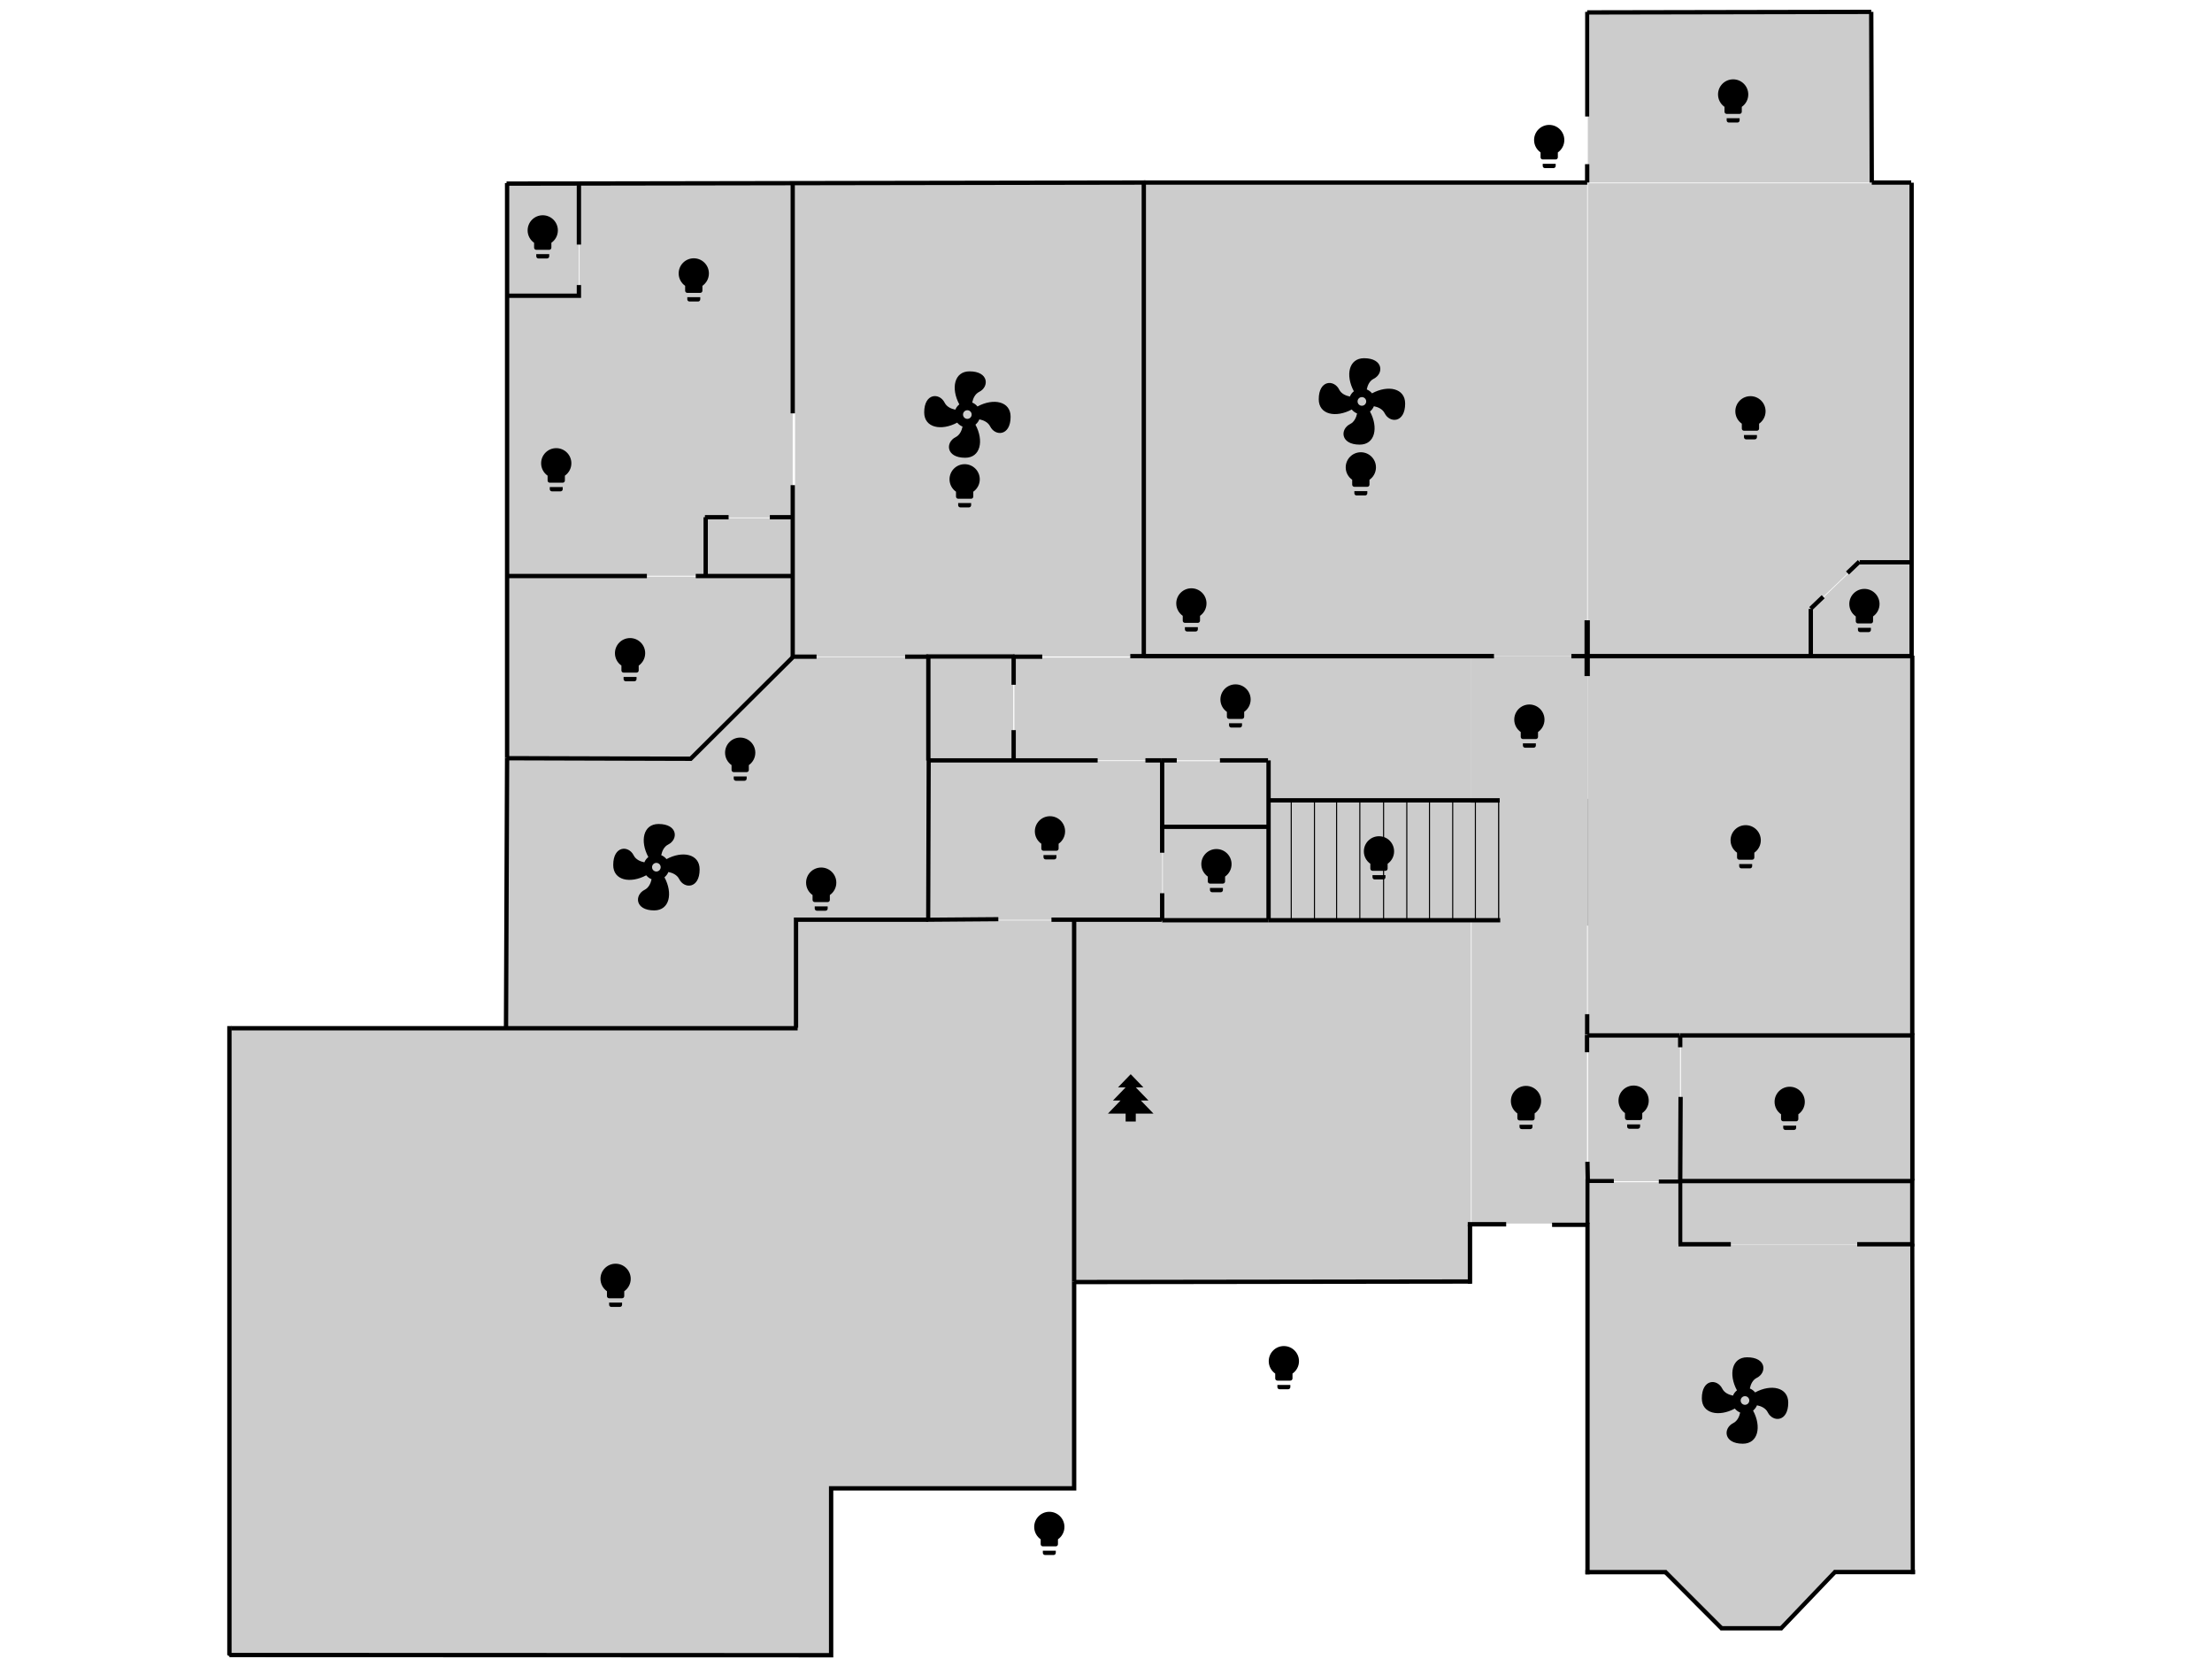
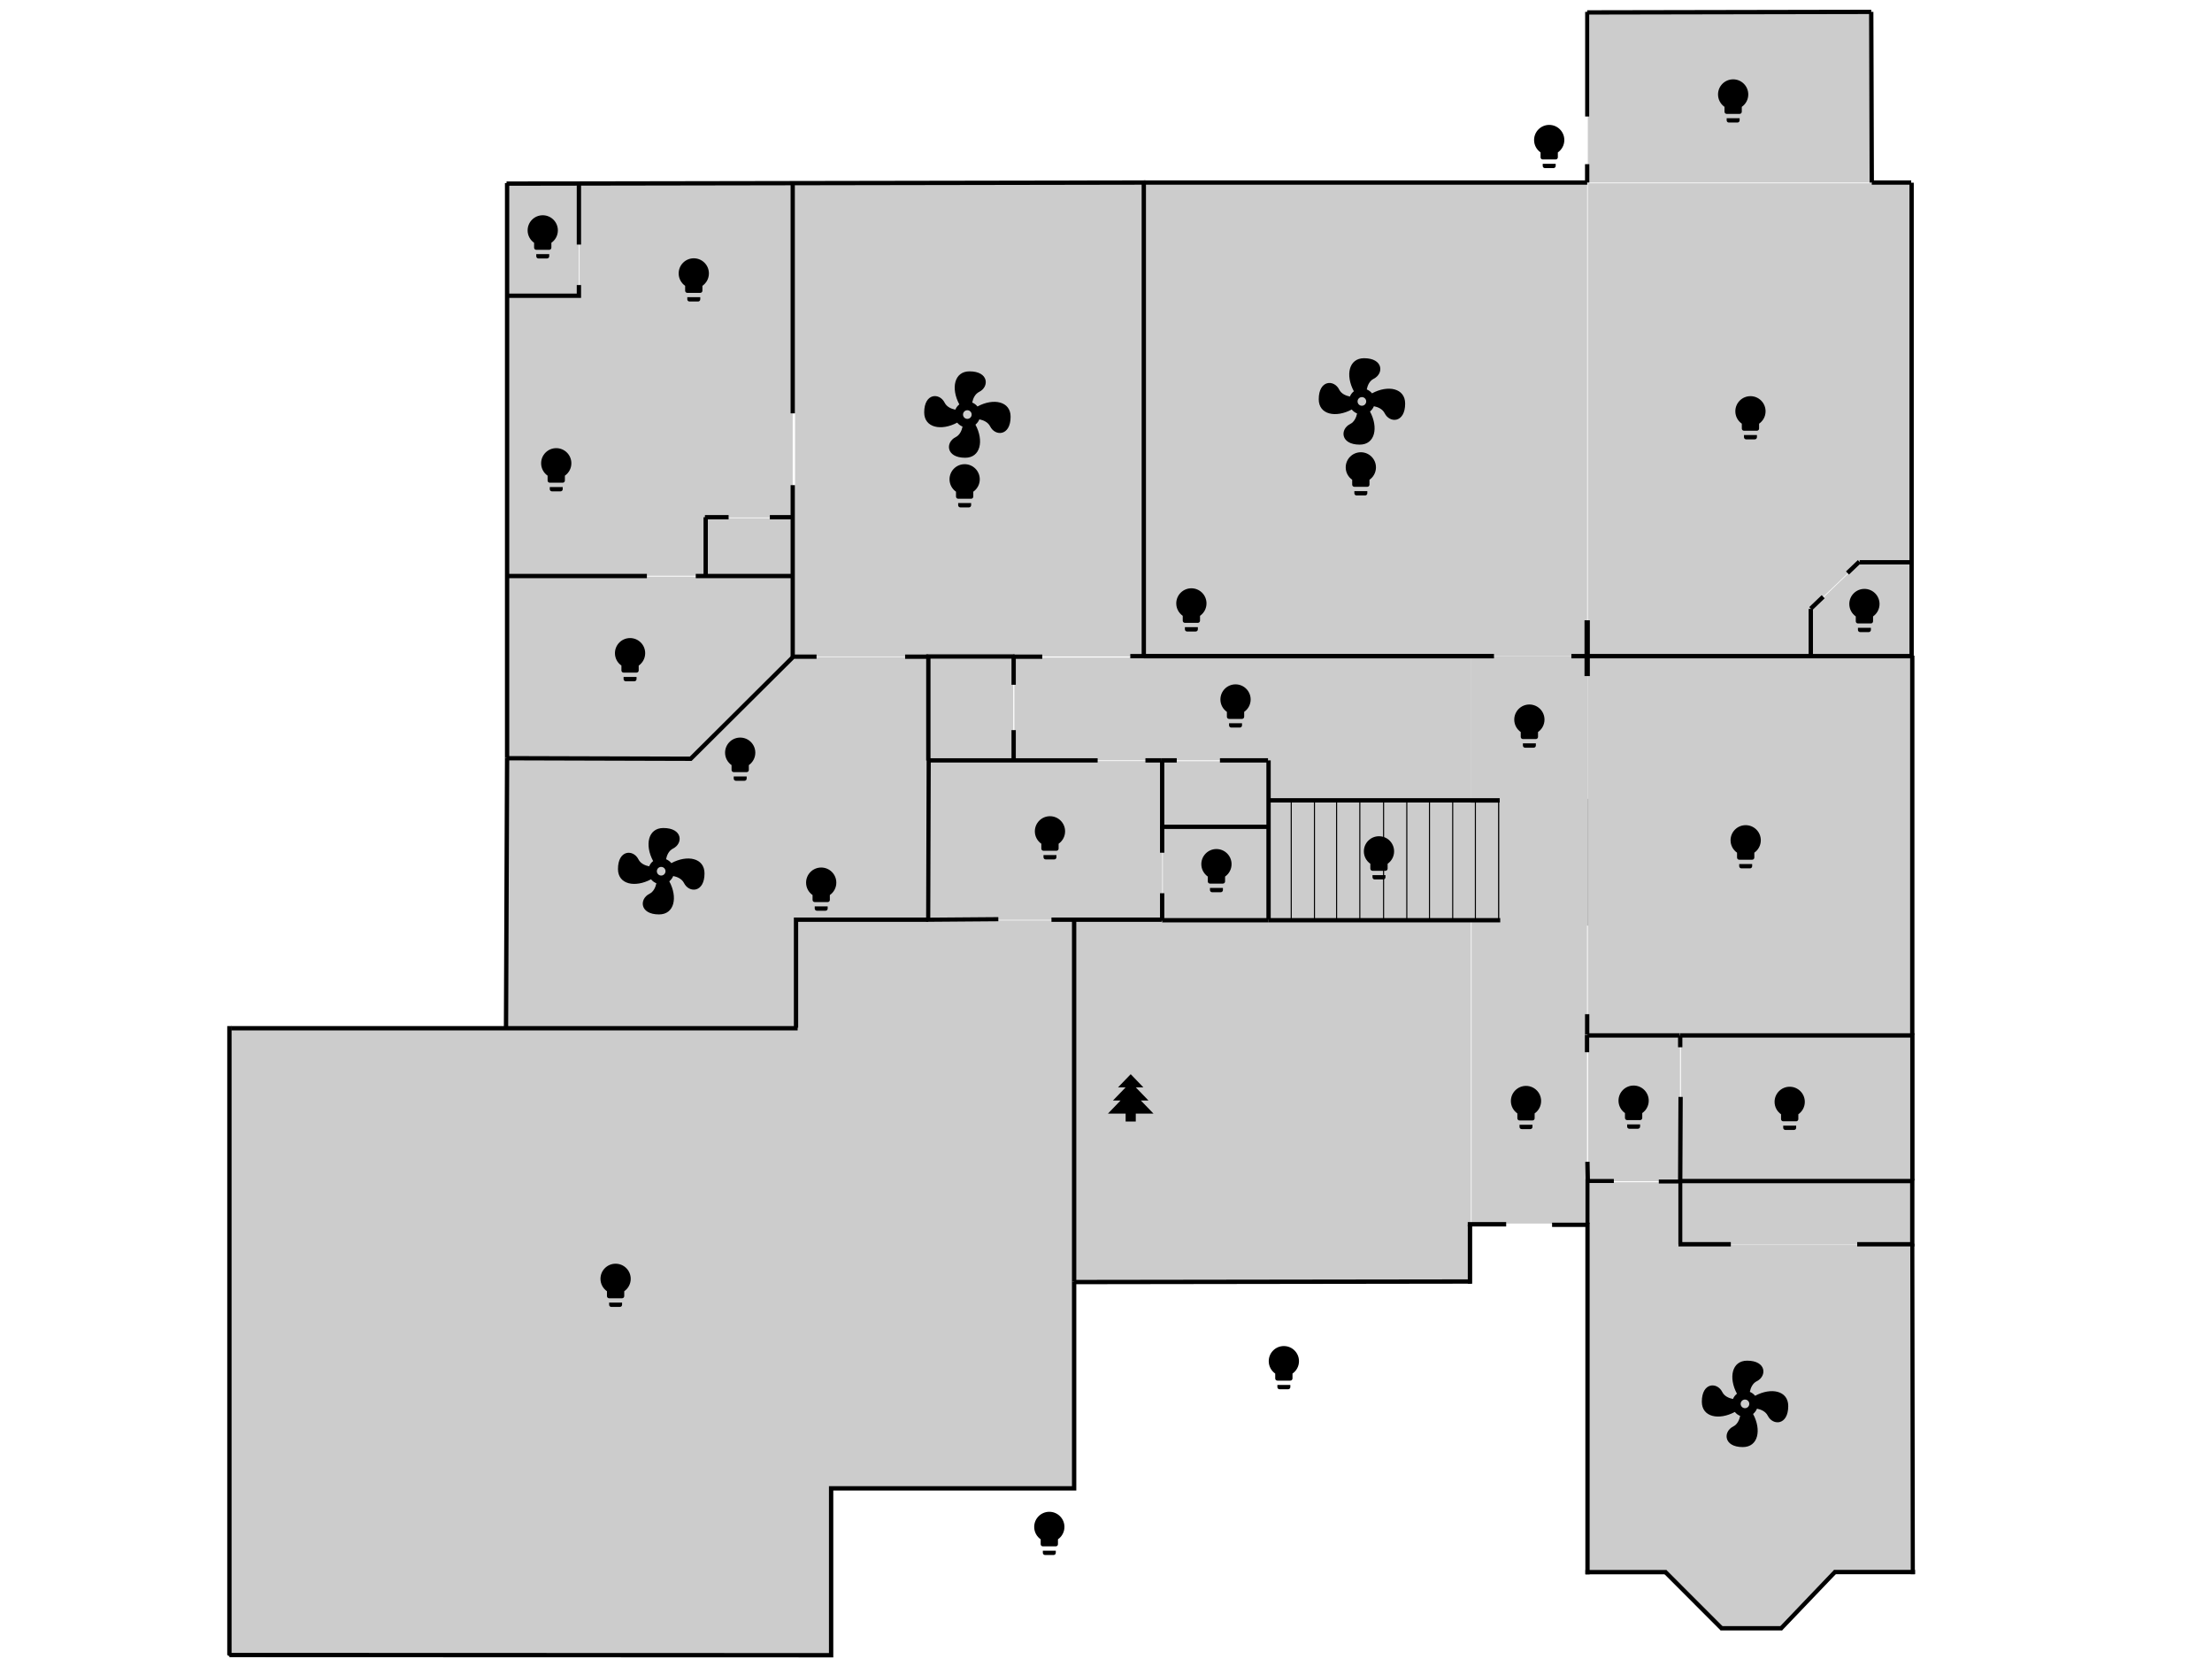
<svg xmlns="http://www.w3.org/2000/svg" width="1024" height="768" viewBox="0 0 1024 768" version="1.1" id="svg8">
  <defs id="defs2">
    <filter style="color-interpolation-filters:sRGB" id="filter4553" x="-0.783" width="2.566" y="-0.799" height="2.598">
      <feGaussianBlur stdDeviation="57.333" id="feGaussianBlur4555" />
    </filter>
  </defs>
  <g id="layer1" transform="translate(0,-93.79998)">
    <rect id="rect3742" width="175.767" height="172.231" x="214.152" y="543.097" style="opacity:0;stroke:none;stroke-opacity:1;filter:url(#filter4553)" transform="matrix(0.9641249,0,0,0.9706523,4.757906,7.760101)" />
    <path style="opacity:0.2;stroke:#000000;stroke-width:1.627;stroke-opacity:1" d="m 369.492,520.716 v 50.021 H 106.729 V 858.557 h 276.765 v -76.261 h 112.848 v -261.58 z" id="rect4581" />
    <path style="opacity:0.2;stroke:#000000;stroke-width:1.877;stroke-opacity:1" d="m 430.903,447.056 v 71.634 h 106.18 v -45.368 -26.266 z" id="rect4588" />
    <path style="opacity:0.2;stroke:#000000;stroke-width:1.879;stroke-opacity:1" d="m 539.228,447.109 h 47.205 v 28.329 h -47.205 z" id="rect4594" />
    <rect style="opacity:0.2;stroke:#000000;stroke-width:1.725;stroke-opacity:1" id="rect4599" width="47.312" height="41.149" x="539.175" y="477.543" />
    <rect style="opacity:0.2;stroke:#000000;stroke-width:1.593;stroke-opacity:1" id="rect4603" width="37.295" height="46.283" x="430.956" y="398.797" />
    <rect style="opacity:0.2;stroke:#000000;stroke-width:1.788;stroke-opacity:1" id="rect4616" width="160.532" height="217.354" x="368.946" y="179.446" />
    <path style="opacity:0.2;stroke:#000000;stroke-width:1.604;stroke-opacity:1" d="m 235.542,361.466 130.621,0.152 -0.002,36.514 -46.646,46.256 -83.973,-0.152 z" id="rect4618" />
    <path style="opacity:0.2;stroke:#000000;stroke-width:1.614;stroke-opacity:1" d="m 269.119,179.411 v 52.31 h -33.571 v 127.81 h 90.21 V 332.622 h 7.914 v -0.068 h 32.482 V 179.411 Z" id="rect4625" />
    <rect style="opacity:0.2;stroke:#000000;stroke-width:1.536;stroke-opacity:1" id="rect4635" width="31.569" height="50.369" x="235.621" y="179.411" />
    <rect style="opacity:0.2;stroke:#000000;stroke-width:1.522;stroke-opacity:1" id="rect4654" width="38.559" height="25.128" x="327.64" y="334.449" />
    <rect style="opacity:0.2;stroke:#000000;stroke-width:1.623;stroke-opacity:1" id="rect4656" width="181.816" height="165.79" x="498.282" y="520.714" />
    <path style="opacity:0.2;stroke:#000000;stroke-width:1.638;stroke-opacity:1" d="m 368.214,398.788 c -47.355,47.763 0.25,-0.5 -47.855,47.605 l -84.799,-0.25 0,122.726 h 131.904 v -50.231 h 61.255 l 0.25,-119.851 z" id="rect4663" />
    <rect style="opacity:0.2;stroke:#000000;stroke-width:1.591;stroke-opacity:1" id="rect4671" width="105.069" height="53.369" x="588.385" y="465.315" />
    <path id="rect4675" style="opacity:0.2;stroke:#000000;stroke-width:1.196;stroke-opacity:1" d="m 588.139,398.588 h 92.179 v 64.98 H 588.139 Z m -117.959,0.209 H 588.357 V 445.171 H 470.179 Z" />
    <rect style="opacity:0.2;stroke:#000000;stroke-width:1.614;stroke-opacity:1" id="rect4709" width="148.758" height="173.652" x="735.853" y="398.613" />
    <rect style="opacity:0.2;stroke:#000000;stroke-width:1.344;stroke-opacity:1" id="rect4711" width="105.921" height="65.763" x="778.829" y="574.072" />
    <path style="opacity:0.2;stroke:#000000;stroke-width:1.29;stroke-opacity:1" d="M 735.924 547.916 L 735.924 728.059 L 884.66 728.059 L 884.66 576.982 L 777.014 576.982 L 777.014 547.916 L 735.924 547.916 z M 773.576 728.674 L 785.59 740.689 L 797.602 752.705 L 810.861 752.693 L 824.121 752.682 L 832.684 743.693 C 837.393 738.75 842.53 733.348 844.1 731.689 L 846.953 728.674 L 810.266 728.674 L 773.576 728.674 z " transform="translate(0,93.79998)" id="binary_sensor.guest_occupancy">
      </path>
    <rect style="opacity:0.2;stroke:#000000;stroke-width:1.553;stroke-opacity:1" id="rect4715" width="41.001" height="65.682" x="735.94" y="574.174" />
    <rect style="opacity:0.2;stroke:#000000;stroke-width:1.614;stroke-opacity:1" id="rect4717" width="203.347" height="217.224" x="530.578" y="179.446" />
    <rect style="opacity:0.2;stroke:#000000;stroke-width:1.614;stroke-opacity:1" id="rect4721" width="129.912" height="77.265" x="735.854" y="100.24" />
    <path id="rect4735" style="opacity:0.2;stroke:#000000;stroke-width:1.614;stroke-opacity:1" d="m 837.496,353.174 h 22.969 c -22.969,21.996 0,0 -22.969,21.996 z M 735.853,179.448 V 396.671 H 837.496 V 353.174 h 47.115 V 179.448 Z" />
    <path style="opacity:0.2;stroke:#000000;stroke-width:0.913;stroke-opacity:1" d="m 860.827,354.959 h 23.983 v 41.711 h -45.676 v -20.856 z" id="rect5352" />
    <path style="fill:none;stroke:#000000;stroke-width:2.011;stroke-linecap:butt;stroke-linejoin:miter;stroke-miterlimit:4;stroke-dasharray:none;stroke-opacity:1" d="m 106.2,568.8 c 0,292.168 0,291.157 0,291.157 v 0 c 278.3,0.093 278.55,0.093 278.55,0.093 v 0 0 -77.25 h 112.5 v 0 0 l 0,-95.75" id="path5359" />
    <path style="opacity:0.2;stroke:#000000;stroke-width:2.961;stroke-opacity:1" d="M 682.416 305.246 L 682.416 370.26 L 733.496 370.26 L 733.496 305.246 L 682.416 305.246 z M 695.355 371.289 L 695.355 427.012 L 733.775 427.012 L 733.775 371.289 L 695.355 371.289 z M 682.715 428.254 L 682.715 564.943 L 733.195 564.943 L 733.195 428.254 L 682.715 428.254 z " transform="translate(0,93.79998)" id="path5914" />
    <path style="fill:none;stroke:#000000;stroke-width:2;stroke-linecap:butt;stroke-linejoin:miter;stroke-opacity:1;stroke-miterlimit:4;stroke-dasharray:none" d="m 497.25,687.3 183.75,-0.25" id="path5920" />
    <path style="fill:none;stroke:#000000;stroke-width:1px;stroke-linecap:butt;stroke-linejoin:miter;stroke-opacity:1" d="M 680.25,686.55 Z" id="path5926" />
    <path style="fill:none;stroke:#000000;stroke-width:2.029;stroke-linecap:butt;stroke-linejoin:miter;stroke-miterlimit:4;stroke-dasharray:none;stroke-opacity:1" d="m 680.5,688.081 v -27.281 0" id="path5928" />
    <path style="fill:none;stroke:#000000;stroke-width:2.045;stroke-linecap:butt;stroke-linejoin:miter;stroke-miterlimit:4;stroke-dasharray:none;stroke-opacity:1" d="m 679.469,660.55 h 17.781" id="path5930" />
    <path style="fill:none;stroke:#000000;stroke-width:1.979;stroke-linecap:butt;stroke-linejoin:miter;stroke-miterlimit:4;stroke-dasharray:none;stroke-opacity:1" d="m 718.505,660.795 v 0 0 h 16.394 v 161.797" id="path5932" />
    <path style="fill:none;stroke:#000000;stroke-width:1.854;stroke-linecap:butt;stroke-linejoin:miter;stroke-miterlimit:4;stroke-dasharray:none;stroke-opacity:1" d="m 734.892,660.338 v -19.823 h 12.202 v 0 0" id="path5949" />
    <path style="fill:none;stroke:#000000;stroke-width:1.825;stroke-linecap:butt;stroke-linejoin:miter;stroke-miterlimit:4;stroke-dasharray:none;stroke-opacity:1" d="m 767.912,640.758 h 9.966 v 29.087" id="path5951" />
    <path style="fill:none;stroke:#000000;stroke-width:2.02;stroke-linecap:butt;stroke-linejoin:miter;stroke-miterlimit:4;stroke-dasharray:none;stroke-opacity:1" d="m 777.012,669.8 h 24.238" id="path5953" />
    <path style="fill:none;stroke:#000000;stroke-width:2;stroke-linecap:butt;stroke-linejoin:miter;stroke-opacity:1;stroke-miterlimit:4;stroke-dasharray:none" d="m 859.75,669.8 v 0 0 h 25.5 v -29.25 0 0 l -107.5,0" id="path5955" />
    <path style="fill:none;stroke:#000000;stroke-width:1.907;stroke-linecap:butt;stroke-linejoin:miter;stroke-miterlimit:4;stroke-dasharray:none;stroke-opacity:1" d="m 885.267,669.548 0.228,152.973" id="path5957" />
    <path style="fill:none;stroke:#000000;stroke-width:2;stroke-linecap:butt;stroke-linejoin:miter;stroke-opacity:1;stroke-miterlimit:4;stroke-dasharray:none" d="m 885.298,640.299 v -67.175 0 0 0 0 l -107.48,10e-6 v 0" id="path5959" />
    <path style="fill:none;stroke:#000000;stroke-width:2;stroke-linecap:butt;stroke-linejoin:miter;stroke-opacity:1;stroke-miterlimit:4;stroke-dasharray:none" d="m 777.817,640.476 0.177,-38.891" id="path5961" />
    <path style="fill:none;stroke:#000000;stroke-width:2;stroke-linecap:butt;stroke-linejoin:miter;stroke-opacity:1;stroke-miterlimit:4;stroke-dasharray:none" d="m 777.817,573.124 v 5.48" id="path5965" />
    <path style="fill:none;stroke:#000000;stroke-width:2;stroke-linecap:butt;stroke-linejoin:miter;stroke-opacity:1;stroke-miterlimit:4;stroke-dasharray:none" d="M 777.641,573.124 H 734.861" id="path5967" />
    <path style="fill:none;stroke:#000000;stroke-width:2;stroke-linecap:butt;stroke-linejoin:miter;stroke-opacity:1;stroke-miterlimit:4;stroke-dasharray:none" d="m 734.684,572.947 v 7.955" id="path5969" />
    <path style="fill:none;stroke:#000000;stroke-width:2;stroke-linecap:butt;stroke-linejoin:miter;stroke-opacity:1;stroke-miterlimit:4;stroke-dasharray:none" d="m 735.037,640.299 -0.177,-8.662" id="path5971" />
    <path style="fill:none;stroke:#000000;stroke-width:2;stroke-linecap:butt;stroke-linejoin:miter;stroke-opacity:1;stroke-miterlimit:4;stroke-dasharray:none" d="m 885.25,572.8 v -175.5 0 0" id="path5973" />
    <path style="fill:none;stroke:#000000;stroke-width:2;stroke-linecap:butt;stroke-linejoin:miter;stroke-opacity:1;stroke-miterlimit:4;stroke-dasharray:none" d="m 734.75,572.8 v -9.5 0" id="path5975" />
    <path style="fill:none;stroke:#000000;stroke-width:2.469;stroke-linecap:butt;stroke-linejoin:miter;stroke-miterlimit:4;stroke-dasharray:none;stroke-opacity:1" d="m 734.75,380.952 v 24.581 h -0.136 v 0" id="path5977" />
    <path style="fill:none;stroke:#000000;stroke-width:2.046;stroke-linecap:butt;stroke-linejoin:miter;stroke-miterlimit:4;stroke-dasharray:none;stroke-opacity:1" d="M 727.429,397.55 H 885.25" id="path5979" />
    <path style="fill:none;stroke:#000000;stroke-width:2;stroke-linecap:butt;stroke-linejoin:miter;stroke-opacity:1;stroke-miterlimit:4;stroke-dasharray:none" d="m 694.25,464.3 h -107" id="path5981" />
    <path style="fill:none;stroke:#000000;stroke-width:2;stroke-linecap:butt;stroke-linejoin:miter;stroke-opacity:1;stroke-miterlimit:4;stroke-dasharray:none" d="m 587.25,519.8 h 107.25" id="path5983" />
    <path style="fill:none;stroke:#000000;stroke-width:2;stroke-linecap:butt;stroke-linejoin:miter;stroke-opacity:1;stroke-miterlimit:4;stroke-dasharray:none" d="m 587.25,445.8 v 18.25 l 0,55.5" id="path5985" />
    <path style="fill:none;stroke:#000000;stroke-width:2;stroke-linecap:butt;stroke-linejoin:miter;stroke-opacity:1;stroke-miterlimit:4;stroke-dasharray:none" d="m 587,476.55 h -49 v 0 0 0 l 0,-30.75" id="path5987" />
    <path style="fill:none;stroke:#000000;stroke-width:2;stroke-linecap:butt;stroke-linejoin:miter;stroke-opacity:1;stroke-miterlimit:4;stroke-dasharray:none" d="m 537.75,445.8 h 7" id="path5989" />
    <path style="fill:none;stroke:#000000;stroke-width:2;stroke-linecap:butt;stroke-linejoin:miter;stroke-opacity:1;stroke-miterlimit:4;stroke-dasharray:none" d="M 587,445.8 H 564.75" id="path5991" />
    <path style="fill:none;stroke:#000000;stroke-width:2;stroke-linecap:butt;stroke-linejoin:miter;stroke-opacity:1;stroke-miterlimit:4;stroke-dasharray:none" d="m 537.75,445.8 h -7.5" id="path6003" />
    <path style="fill:none;stroke:#000000;stroke-width:2;stroke-linecap:butt;stroke-linejoin:miter;stroke-opacity:1;stroke-miterlimit:4;stroke-dasharray:none" d="m 587.25,519.8 h -49.25 v 0 0" id="path6005" />
    <path style="fill:none;stroke:#000000;stroke-width:2;stroke-linecap:butt;stroke-linejoin:miter;stroke-opacity:1;stroke-miterlimit:4;stroke-dasharray:none" d="m 538,476.05 v 12.5" id="path6007" />
    <path style="fill:none;stroke:#000000;stroke-width:2;stroke-linecap:butt;stroke-linejoin:miter;stroke-opacity:1;stroke-miterlimit:4;stroke-dasharray:none" d="m 538,520.05 v -12.75 0 0 0" id="path6009" />
    <path style="fill:none;stroke:#000000;stroke-width:1.973;stroke-linecap:butt;stroke-linejoin:miter;stroke-miterlimit:4;stroke-dasharray:none;stroke-opacity:1" d="m 429.75,445.8 h 78.379" id="path6015" />
    <path style="fill:none;stroke:#000000;stroke-width:1.92;stroke-linecap:butt;stroke-linejoin:miter;stroke-miterlimit:4;stroke-dasharray:none;stroke-opacity:1" d="m 429.921,445.529 -0.23,74.041 32.462,-0.25" id="path6017" />
    <path style="fill:none;stroke:#000000;stroke-width:2;stroke-linecap:butt;stroke-linejoin:miter;stroke-opacity:1;stroke-miterlimit:4;stroke-dasharray:none" d="m 486.75,519.55 h 10.5 l 40.5,0" id="path6019" />
    <path style="fill:none;stroke:#000000;stroke-width:2;stroke-linecap:butt;stroke-linejoin:miter;stroke-opacity:1;stroke-miterlimit:4;stroke-dasharray:none" d="m 497.25,687.05 v -167.5 0 0 0" id="path6021" />
    <path style="fill:none;stroke:#000000;stroke-width:2;stroke-linecap:butt;stroke-linejoin:miter;stroke-miterlimit:4;stroke-dasharray:none;stroke-opacity:1" d="m 107,569.8 h 262.25" id="path6023" />
    <path style="fill:none;stroke:#000000;stroke-width:2;stroke-linecap:butt;stroke-linejoin:miter;stroke-opacity:1;stroke-miterlimit:4;stroke-dasharray:none" d="m 368.5,569.55 v -50 0 0 l 61.25,0" id="path6025" />
    <path style="fill:none;stroke:#000000;stroke-width:2;stroke-linecap:butt;stroke-linejoin:miter;stroke-opacity:1;stroke-miterlimit:4;stroke-dasharray:none" d="M 884.944,398.291 V 178.381" id="path6027" />
    <path style="fill:none;stroke:#000000;stroke-width:2;stroke-linecap:butt;stroke-linejoin:miter;stroke-opacity:1;stroke-miterlimit:4;stroke-dasharray:none" d="m 884.944,354.097 h -24.042 v 0" id="path6029" />
    <path style="fill:none;stroke:#000000;stroke-width:2;stroke-linecap:butt;stroke-linejoin:miter;stroke-opacity:1;stroke-miterlimit:4;stroke-dasharray:none" d="M 838.275,397.231 V 375.664" id="path6031" />
    <path style="fill:none;stroke:#000000;stroke-width:2;stroke-linecap:butt;stroke-linejoin:miter;stroke-opacity:1;stroke-miterlimit:4;stroke-dasharray:none" d="m 838.25,375.55 5.75,-5.5" id="path6033" />
    <path style="fill:none;stroke:#000000;stroke-width:2;stroke-linecap:butt;stroke-linejoin:miter;stroke-opacity:1;stroke-miterlimit:4;stroke-dasharray:none" d="m 860.75,353.8 -5.5,5.25" id="path6035" />
    <path style="fill:none;stroke:#000000;stroke-width:2;stroke-linecap:butt;stroke-linejoin:miter;stroke-opacity:1;stroke-miterlimit:4;stroke-dasharray:none" d="m 884.75,178.3 h -18.25" id="path6037" />
    <path style="fill:none;stroke:#000000;stroke-width:2;stroke-linecap:butt;stroke-linejoin:miter;stroke-opacity:1;stroke-miterlimit:4;stroke-dasharray:none" d="m 866.25,99.3 0.25,79" id="path6039" />
    <path style="fill:none;stroke:#000000;stroke-width:2;stroke-linecap:butt;stroke-linejoin:miter;stroke-opacity:1;stroke-miterlimit:4;stroke-dasharray:none" d="m 866.25,99.3 -131.5,0.25" id="path6041" />
    <path style="fill:none;stroke:#000000;stroke-width:2;stroke-linecap:butt;stroke-linejoin:miter;stroke-opacity:1;stroke-miterlimit:4;stroke-dasharray:none" d="m 734.75,178.3 v -8.5" id="path6043" />
    <path style="fill:none;stroke:#000000;stroke-width:1.868;stroke-linecap:butt;stroke-linejoin:miter;stroke-miterlimit:4;stroke-dasharray:none;stroke-opacity:1" d="M 734.75,99.3 V 147.729" id="path6045" />
    <path style="fill:none;stroke:#000000;stroke-width:2;stroke-linecap:butt;stroke-linejoin:miter;stroke-opacity:1;stroke-miterlimit:4;stroke-dasharray:none" d="M 734.75,178.3 H 529.5 v 0 0" id="path6047" />
    <path style="fill:none;stroke:#000000;stroke-width:2.069;stroke-linecap:butt;stroke-linejoin:miter;stroke-miterlimit:4;stroke-dasharray:none;stroke-opacity:1" d="M 691.607,397.55 H 529.5" id="path6049" />
    <path style="fill:none;stroke:#000000;stroke-width:2;stroke-linecap:butt;stroke-linejoin:miter;stroke-opacity:1;stroke-miterlimit:4;stroke-dasharray:none" d="m 529.5,178.3 v 219.25 0 0 0 0 0" id="path6051" />
    <path style="fill:none;stroke:#000000;stroke-width:2;stroke-linecap:butt;stroke-linejoin:miter;stroke-opacity:1;stroke-miterlimit:4;stroke-dasharray:none" d="m 429.759,445.892 v -48.183 l 39.933,1e-5" id="path6053" />
    <path style="fill:none;stroke:#000000;stroke-width:2;stroke-linecap:butt;stroke-linejoin:miter;stroke-opacity:1;stroke-miterlimit:4;stroke-dasharray:none" d="m 469.25,397.55 v 13 0.25 0" id="path6055" />
    <path style="fill:none;stroke:#000000;stroke-width:2;stroke-linecap:butt;stroke-linejoin:miter;stroke-opacity:1;stroke-miterlimit:4;stroke-dasharray:none" d="m 469.25,445.55 v -13.75 0 0" id="path6057" />
    <path style="fill:none;stroke:#000000;stroke-width:2;stroke-linecap:butt;stroke-linejoin:miter;stroke-opacity:1;stroke-miterlimit:4;stroke-dasharray:none" d="m 469,397.8 h 13.5" id="path6065" />
    <path id="path6067" d="m 523.25,397.55 h 6.5" style="fill:none;stroke:#000000;stroke-width:2;stroke-linecap:butt;stroke-linejoin:miter;stroke-miterlimit:4;stroke-dasharray:none;stroke-opacity:1" />
    <path style="fill:none;stroke:#000000;stroke-width:2;stroke-linecap:butt;stroke-linejoin:miter;stroke-opacity:1;stroke-miterlimit:4;stroke-dasharray:none" d="m 429.75,397.8 h -10.75" id="path6069" />
    <path style="fill:none;stroke:#000000;stroke-width:2;stroke-linecap:butt;stroke-linejoin:miter;stroke-opacity:1;stroke-miterlimit:4;stroke-dasharray:none" d="m 378,397.8 h -10.75 l -47.5,47.25 -85.25,-0.25 v 0 0" id="path6071" />
    <path style="fill:none;stroke:#000000;stroke-width:2;stroke-linecap:butt;stroke-linejoin:miter;stroke-opacity:1;stroke-miterlimit:4;stroke-dasharray:none" d="m 234.75,444.55 -0.5,125" id="path6073" />
    <path style="fill:none;stroke:#000000;stroke-width:2.003;stroke-linecap:butt;stroke-linejoin:miter;stroke-miterlimit:4;stroke-dasharray:none;stroke-opacity:1" d="m 530.25,178.3 -295.75,0.5" id="path6075" />
    <path style="fill:none;stroke:#000000;stroke-width:2;stroke-linecap:butt;stroke-linejoin:miter;stroke-opacity:1;stroke-miterlimit:4;stroke-dasharray:none" d="M 234.75,178.55 V 444.55" id="path6077" />
    <path style="fill:none;stroke:#000000;stroke-width:2;stroke-linecap:butt;stroke-linejoin:miter;stroke-opacity:1;stroke-miterlimit:4;stroke-dasharray:none" d="m 366.988,318.388 v 79.55" id="path6079" />
    <path style="fill:none;stroke:#000000;stroke-width:2;stroke-linecap:butt;stroke-linejoin:miter;stroke-opacity:1;stroke-miterlimit:4;stroke-dasharray:none" d="M 366.988,285.154 V 178.381" id="path6081" />
    <path style="fill:none;stroke:#000000;stroke-width:2;stroke-linecap:butt;stroke-linejoin:miter;stroke-opacity:1;stroke-miterlimit:4;stroke-dasharray:none" d="m 234.406,230.707 h 33.588 v 0 0 l 0,-4.95 v 0 0" id="path6083" />
    <path style="fill:none;stroke:#000000;stroke-width:2;stroke-linecap:butt;stroke-linejoin:miter;stroke-opacity:1;stroke-miterlimit:4;stroke-dasharray:none" d="m 267.993,178.381 v 28.638" id="path6085" />
    <path style="fill:none;stroke:#000000;stroke-width:2;stroke-linecap:butt;stroke-linejoin:miter;stroke-opacity:1;stroke-miterlimit:4;stroke-dasharray:none" d="m 322.087,360.461 h 44.901" id="path6087" />
    <path style="fill:none;stroke:#000000;stroke-width:2;stroke-linecap:butt;stroke-linejoin:miter;stroke-opacity:1;stroke-miterlimit:4;stroke-dasharray:none" d="M 299.46,360.461 H 234.759" id="path6089" />
    <path style="fill:none;stroke:#000000;stroke-width:2;stroke-linecap:butt;stroke-linejoin:miter;stroke-opacity:1;stroke-miterlimit:4;stroke-dasharray:none" d="M 326.683,359.754 V 333.238" id="path6091" />
    <path style="fill:none;stroke:#000000;stroke-width:2;stroke-linecap:butt;stroke-linejoin:miter;stroke-opacity:1;stroke-miterlimit:4;stroke-dasharray:none" d="m 366.988,333.238 h -10.607 v 0" id="path6093" />
    <path style="fill:none;stroke:#000000;stroke-width:2;stroke-linecap:butt;stroke-linejoin:miter;stroke-opacity:1;stroke-miterlimit:4;stroke-dasharray:none" d="m 326.33,333.238 h 10.96 v 0" id="path6097" />
    <path id="path6122" d="m 693.75,464.05 v 55.5" style="fill:none;stroke:#000000;stroke-width:0.5;stroke-linecap:butt;stroke-linejoin:miter;stroke-miterlimit:4;stroke-dasharray:none;stroke-opacity:1" />
    <path style="fill:none;stroke:#000000;stroke-width:0.5;stroke-linecap:butt;stroke-linejoin:miter;stroke-miterlimit:4;stroke-dasharray:none;stroke-opacity:1" d="m 683,464.05 v 55.5" id="path6124" />
    <path style="fill:none;stroke:#000000;stroke-width:0.5;stroke-linecap:butt;stroke-linejoin:miter;stroke-miterlimit:4;stroke-dasharray:none;stroke-opacity:1" d="m 672.5,464.3 v 55.5" id="path6126" />
    <path id="path6128" d="m 661.75,464.3 v 55.5" style="fill:none;stroke:#000000;stroke-width:0.5;stroke-linecap:butt;stroke-linejoin:miter;stroke-miterlimit:4;stroke-dasharray:none;stroke-opacity:1" />
    <path id="path6130" d="m 651.25,464.55 v 55.5" style="fill:none;stroke:#000000;stroke-width:0.5;stroke-linecap:butt;stroke-linejoin:miter;stroke-miterlimit:4;stroke-dasharray:none;stroke-opacity:1" />
    <path style="fill:none;stroke:#000000;stroke-width:0.5;stroke-linecap:butt;stroke-linejoin:miter;stroke-miterlimit:4;stroke-dasharray:none;stroke-opacity:1" d="m 640.5,464.55 v 55.5" id="path6132" />
    <path style="fill:none;stroke:#000000;stroke-width:0.5;stroke-linecap:butt;stroke-linejoin:miter;stroke-miterlimit:4;stroke-dasharray:none;stroke-opacity:1" d="m 629.5,464.55 v 55.5" id="path6134" />
    <path id="path6136" d="m 618.75,464.55 v 55.5" style="fill:none;stroke:#000000;stroke-width:0.5;stroke-linecap:butt;stroke-linejoin:miter;stroke-miterlimit:4;stroke-dasharray:none;stroke-opacity:1" />
    <path id="path6138" d="m 608.5,464.3 v 55.5" style="fill:none;stroke:#000000;stroke-width:0.5;stroke-linecap:butt;stroke-linejoin:miter;stroke-miterlimit:4;stroke-dasharray:none;stroke-opacity:1" />
    <path style="fill:none;stroke:#000000;stroke-width:0.5;stroke-linecap:butt;stroke-linejoin:miter;stroke-miterlimit:4;stroke-dasharray:none;stroke-opacity:1" d="m 597.75,464.3 v 55.5" id="path6140" />
    <rect style="opacity:0.2;stroke:#000000;stroke-opacity:1" id="rect127" width="105.712" height="27.931" x="778.878" y="641.536">
      </rect>
    <path id="switch.guest_hall_lights_switch" d="m 756.25,596.331 a 7,7 0 0 0 -7,7 c 0,2.38 1.19,4.47 3,5.74 v 2.26 a 1,1 0 0 0 1,1 h 6 a 1,1 0 0 0 1,-1 v -2.26 c 1.81,-1.27 3,-3.36 3,-5.74 a 7,7 0 0 0 -7,-7 m -3,19 a 1,1 0 0 0 1,1 h 4 a 1,1 0 0 0 1,-1 v -1 h -6 z">
      </path>
    <rect id="rect3954" width="37.5" height="2" x="733.927" y="820.589" style="stroke-width:0.986" />
    <rect id="rect3954-9" width="37.5" height="2" x="849.044" y="820.542" style="stroke-width:0.986" />
    <rect id="rect3954-7" width="28.454" height="2" x="796.543" y="846.575" style="stroke-width:0.859" />
    <rect id="rect3954-95" width="37.5" height="2" x="1125.784" y="33.994" style="stroke-width:0.986" transform="rotate(45.03952)" />
    <rect id="rect3954-1" width="36.842" height="1.964" x="-28.817" y="1180.816" style="stroke-width:0.968" transform="matrix(0.6908019,-0.7230441,0.7143296,0.6998095,0,0)" />
    <path id="switch.guest_bathroom_lights_switch" d="m 828.501,596.884 a 7,7 0 0 0 -7,7 c 0,2.38 1.19,4.47 3,5.74 v 2.26 a 1,1 0 0 0 1,1 h 6 a 1,1 0 0 0 1,-1 v -2.26 c 1.81,-1.27 3,-3.36 3,-5.74 a 7,7 0 0 0 -7,-7 m -3,19 a 1,1 0 0 0 1,1 h 4 a 1,1 0 0 0 1,-1 v -1 h -6 z">
      </path>
    <path d="m 808.128,475.793 a 7,7 0 0 0 -7,7 c 0,2.38 1.19,4.47 3,5.74 v 2.26 a 1,1 0 0 0 1,1 h 6 a 1,1 0 0 0 1,-1 v -2.26 c 1.81,-1.27 3,-3.36 3,-5.74 a 7,7 0 0 0 -7,-7 m -3,19 a 1,1 0 0 0 1,1 h 4 a 1,1 0 0 0 1,-1 v -1 h -6 z" id="switch.dining_room_lights_switch">
      </path>
    <path id="switch.master_hall_lights_switch" d="m 571.965,410.607 a 7,7 0 0 0 -7,7 c 0,2.38 1.19,4.47 3,5.74 v 2.26 a 1,1 0 0 0 1,1 h 6 a 1,1 0 0 0 1,-1 v -2.26 c 1.81,-1.27 3,-3.36 3,-5.74 a 7,7 0 0 0 -7,-7 m -3,19 a 1,1 0 0 0 1,1 h 4 a 1,1 0 0 0 1,-1 v -1 h -6 z">
      </path>
    <path d="m 551.525,366.137 a 7,7 0 0 0 -7,7 c 0,2.38 1.19,4.47 3,5.74 v 2.26 a 1,1 0 0 0 1,1 h 6 a 1,1 0 0 0 1,-1 v -2.26 c 1.81,-1.27 3,-3.36 3,-5.74 a 7,7 0 0 0 -7,-7 m -3,19 a 1,1 0 0 0 1,1 h 4 a 1,1 0 0 0 1,-1 v -1 h -6 z" id="switch.family_room_mantle_light_switch">
      </path>
    <path id="light.family_room_fan_lights_level" d="m 629.97,303.16 a 7,7 0 0 0 -7,7 c 0,2.38 1.19,4.47 3,5.74 v 2.26 a 1,1 0 0 0 1,1 h 6 a 1,1 0 0 0 1,-1 v -2.26 c 1.81,-1.27 3,-3.36 3,-5.74 a 7,7 0 0 0 -7,-7 m -3,19 a 1,1 0 0 0 1,1 h 4 a 1,1 0 0 0 1,-1 v -1 h -6 z">
      </path>
    <g id="switch.family_room_fan_switch" transform="translate(-179.2626,-462.3815)">
      <path id="path161" d="m 809.718,740.013 a 1.997,2 0 0 0 -1.997,2 1.997,2 0 0 0 1.997,2 1.997,2 0 0 0 1.997,-2 1.997,2 0 0 0 -1.997,-2 m 0.998,-18 c 8.987,0 9.206,7.14 4.493,9.5 -1.977,0.98 -2.856,3.08 -3.235,4.94 0.959,0.4 1.797,1.02 2.436,1.82 7.389,-4 15.337,-2.42 15.337,4.74 0,9 -7.129,9.2 -9.486,4.46 -0.999,-1.98 -3.115,-2.86 -4.973,-3.24 -0.399,0.96 -1.018,1.78 -1.817,2.46 3.974,7.38 2.396,15.32 -4.753,15.32 -8.987,0 -9.166,-7.16 -4.453,-9.52 1.957,-0.98 2.836,-3.06 3.235,-4.9 -0.978,-0.4 -1.837,-1.04 -2.476,-1.84 -7.369,3.96 -15.277,2.4 -15.277,-4.74 0,-9 7.109,-9.22 9.466,-4.48 0.999,1.98 3.095,2.84 4.953,3.22 0.379,-0.96 1.018,-1.8 1.837,-2.44 -3.974,-7.38 -2.396,-15.3 4.713,-15.3 z" style="stroke-width:1.999">
        </path>
    </g>
    <path d="m 863.094,366.413 a 7,7 0 0 0 -7,7 c 0,2.38 1.19,4.47 3,5.74 v 2.26 a 1,1 0 0 0 1,1 h 6 a 1,1 0 0 0 1,-1 v -2.26 c 1.81,-1.27 3,-3.36 3,-5.74 a 7,7 0 0 0 -7,-7 m -3,19 a 1,1 0 0 0 1,1 h 4 a 1,1 0 0 0 1,-1 v -1 h -6 z" id="switch.pantry_lights_switch">
      </path>
    <path id="switch.kitchen_lights_switch" d="m 810.337,277.196 a 7,7 0 0 0 -7,7 c 0,2.38 1.19,4.47 3,5.74 v 2.26 a 1,1 0 0 0 1,1 h 6 a 1,1 0 0 0 1,-1 v -2.26 c 1.81,-1.27 3,-3.36 3,-5.74 a 7,7 0 0 0 -7,-7 m -3,19 a 1,1 0 0 0 1,1 h 4 a 1,1 0 0 0 1,-1 v -1 h -6 z">
      </path>
    <path d="m 802.327,130.526 a 7,7 0 0 0 -7,7 c 0,2.38 1.19,4.47 3,5.74 v 2.26 a 1,1 0 0 0 1,1 h 6 a 1,1 0 0 0 1,-1 v -2.26 c 1.81,-1.27 3,-3.36 3,-5.74 a 7,7 0 0 0 -7,-7 m -3,19 a 1,1 0 0 0 1,1 h 4 a 1,1 0 0 0 1,-1 v -1 h -6 z" id="switch.breakfast_lights_switch">
      </path>
    <path d="m 563.126,486.842 a 7,7 0 0 0 -7,7 c 0,2.38 1.19,4.47 3,5.74 v 2.26 a 1,1 0 0 0 1,1 h 6 a 1,1 0 0 0 1,-1 v -2.26 c 1.81,-1.27 3,-3.36 3,-5.74 a 7,7 0 0 0 -7,-7 m -3,19 a 1,1 0 0 0 1,1 h 4 a 1,1 0 0 0 1,-1 v -1 h -6 z" id="switch.laundry_room_closet_lights_switch">
      </path>
    <path id="switch.laundry_room_lights_switch" d="m 486.063,471.65 a 7,7 0 0 0 -7,7 c 0,2.38 1.19,4.47 3,5.74 v 2.26 a 1,1 0 0 0 1,1 h 6 a 1,1 0 0 0 1,-1 v -2.26 c 1.81,-1.27 3,-3.36 3,-5.74 a 7,7 0 0 0 -7,-7 m -3,19 a 1,1 0 0 0 1,1 h 4 a 1,1 0 0 0 1,-1 v -1 h -6 z">
      </path>
    <path d="m 446.564,308.684 a 7,7 0 0 0 -7,7 c 0,2.38 1.19,4.47 3,5.74 v 2.26 a 1,1 0 0 0 1,1 h 6 a 1,1 0 0 0 1,-1 v -2.26 c 1.81,-1.27 3,-3.36 3,-5.74 a 7,7 0 0 0 -7,-7 m -3,19 a 1,1 0 0 0 1,1 h 4 a 1,1 0 0 0 1,-1 v -1 h -6 z" id="light.master_fan_lights_dimmer_level">
      </path>
    <g transform="translate(-361.9063,-456.3048)" id="g193">
      <path style="stroke-width:1.999" d="m 809.718,740.013 a 1.997,2 0 0 0 -1.997,2 1.997,2 0 0 0 1.997,2 1.997,2 0 0 0 1.997,-2 1.997,2 0 0 0 -1.997,-2 m 0.998,-18 c 8.987,0 9.206,7.14 4.493,9.5 -1.977,0.98 -2.856,3.08 -3.235,4.94 0.959,0.4 1.797,1.02 2.436,1.82 7.389,-4 15.337,-2.42 15.337,4.74 0,9 -7.129,9.2 -9.486,4.46 -0.999,-1.98 -3.115,-2.86 -4.973,-3.24 -0.399,0.96 -1.018,1.78 -1.817,2.46 3.974,7.38 2.396,15.32 -4.753,15.32 -8.987,0 -9.166,-7.16 -4.453,-9.52 1.957,-0.98 2.836,-3.06 3.235,-4.9 -0.978,-0.4 -1.837,-1.04 -2.476,-1.84 -7.369,3.96 -15.277,2.4 -15.277,-4.74 0,-9 7.109,-9.22 9.466,-4.48 0.999,1.98 3.095,2.84 4.953,3.22 0.379,-0.96 1.018,-1.8 1.837,-2.44 -3.974,-7.38 -2.396,-15.3 4.713,-15.3 z" id="path191">
        </path>
    </g>
    <path id="light.master_bath_vanity_lights_dimmer_level" d="m 321.173,213.372 a 7,7 0 0 0 -7,7 c 0,2.38 1.19,4.47 3,5.74 v 2.26 a 1,1 0 0 0 1,1 h 6 a 1,1 0 0 0 1,-1 v -2.26 c 1.81,-1.27 3,-3.36 3,-5.74 a 7,7 0 0 0 -7,-7 m -3,19 a 1,1 0 0 0 1,1 h 4 a 1,1 0 0 0 1,-1 v -1 h -6 z">
      </path>
    <path d="m 257.502,301.262 a 7,7 0 0 0 -7,7 c 0,2.38 1.19,4.47 3,5.74 v 2.26 a 1,1 0 0 0 1,1 h 6 a 1,1 0 0 0 1,-1 v -2.26 c 1.81,-1.27 3,-3.36 3,-5.74 a 7,7 0 0 0 -7,-7 m -3,19 a 1,1 0 0 0 1,1 h 4 a 1,1 0 0 0 1,-1 v -1 h -6 z" id="switch.master_bath_tub_light_switch">
      </path>
    <path id="switch.master_closet_light_switch" d="m 291.675,389.181 a 7,7 0 0 0 -7,7 c 0,2.38 1.19,4.47 3,5.74 v 2.26 a 1,1 0 0 0 1,1 h 6 a 1,1 0 0 0 1,-1 v -2.26 c 1.81,-1.27 3,-3.36 3,-5.74 a 7,7 0 0 0 -7,-7 m -3,19 a 1,1 0 0 0 1,1 h 4 a 1,1 0 0 0 1,-1 v -1 h -6 z">
      </path>
    <path d="m 251.252,193.45 a 7,7 0 0 0 -7,7 c 0,2.38 1.19,4.47 3,5.74 v 2.26 a 1,1 0 0 0 1,1 h 6 a 1,1 0 0 0 1,-1 v -2.26 c 1.81,-1.27 3,-3.36 3,-5.74 a 7,7 0 0 0 -7,-7 m -3,19 a 1,1 0 0 0 1,1 h 4 a 1,1 0 0 0 1,-1 v -1 h -6 z" id="switch.master_lavatory_light_switch">
      </path>
    <path d="m 284.979,678.81 a 7,7 0 0 0 -7,7 c 0,2.38 1.19,4.47 3,5.74 v 2.26 a 1,1 0 0 0 1,1 h 6 a 1,1 0 0 0 1,-1 v -2.26 c 1.81,-1.27 3,-3.36 3,-5.74 a 7,7 0 0 0 -7,-7 m -3,19 a 1,1 0 0 0 1,1 h 4 a 1,1 0 0 0 1,-1 v -1 h -6 z" id="switch.garage_lights_switch">
      </path>
    <path id="switch.front_porch_lights_switch" d="m 594.338,716.928 a 7,7 0 0 0 -7,7 c 0,2.38 1.19,4.47 3,5.74 v 2.26 a 1,1 0 0 0 1,1 h 6 a 1,1 0 0 0 1,-1 v -2.26 c 1.81,-1.27 3,-3.36 3,-5.74 a 7,7 0 0 0 -7,-7 m -3,19 a 1,1 0 0 0 1,1 h 4 a 1,1 0 0 0 1,-1 v -1 h -6 z">
      </path>
-     <g transform="translate(-505.8677,-246.7616)" id="switch.craft_room_fan_switch">
-       <path style="stroke-width:1.999" d="m 809.718,740.013 a 1.997,2 0 0 0 -1.997,2 1.997,2 0 0 0 1.997,2 1.997,2 0 0 0 1.997,-2 1.997,2 0 0 0 -1.997,-2 m 0.998,-18 c 8.987,0 9.206,7.14 4.493,9.5 -1.977,0.98 -2.856,3.08 -3.235,4.94 0.959,0.4 1.797,1.02 2.436,1.82 7.389,-4 15.337,-2.42 15.337,4.74 0,9 -7.129,9.2 -9.486,4.46 -0.999,-1.98 -3.115,-2.86 -4.973,-3.24 -0.399,0.96 -1.018,1.78 -1.817,2.46 3.974,7.38 2.396,15.32 -4.753,15.32 -8.987,0 -9.166,-7.16 -4.453,-9.52 1.957,-0.98 2.836,-3.06 3.235,-4.9 -0.978,-0.4 -1.837,-1.04 -2.476,-1.84 -7.369,3.96 -15.277,2.4 -15.277,-4.74 0,-9 7.109,-9.22 9.466,-4.48 0.999,1.98 3.095,2.84 4.953,3.22 0.379,-0.96 1.018,-1.8 1.837,-2.44 -3.974,-7.38 -2.396,-15.3 4.713,-15.3 z" id="path4027">
-         </path>
-     </g>
    <path d="m 638.371,480.919 a 7,7 0 0 0 -7,7 c 0,2.38 1.19,4.47 3,5.74 v 2.26 a 1,1 0 0 0 1,1 h 6 a 1,1 0 0 0 1,-1 v -2.26 c 1.81,-1.27 3,-3.36 3,-5.74 a 7,7 0 0 0 -7,-7 m -3,19 a 1,1 0 0 0 1,1 h 4 a 1,1 0 0 0 1,-1 v -1 h -6 z" id="switch.stairs_light_switch">
      </path>
    <path id="path443" d="m 342.658,435.247 a 7,7 0 0 0 -7,7 c 0,2.38 1.19,4.47 3,5.74 v 2.26 a 1,1 0 0 0 1,1 h 6 a 1,1 0 0 0 1,-1 v -2.26 c 1.81,-1.27 3,-3.36 3,-5.74 a 7,7 0 0 0 -7,-7 m -3,19 a 1,1 0 0 0 1,1 h 4 a 1,1 0 0 0 1,-1 v -1 h -6 z">
      </path>
    <path d="m 380.158,495.403 a 7,7 0 0 0 -7,7 c 0,2.38 1.19,4.47 3,5.74 v 2.26 a 1,1 0 0 0 1,1 h 6 a 1,1 0 0 0 1,-1 v -2.26 c 1.81,-1.27 3,-3.36 3,-5.74 a 7,7 0 0 0 -7,-7 m -3,19 a 1,1 0 0 0 1,1 h 4 a 1,1 0 0 0 1,-1 v -1 h -6 z" id="switch.craft_room_sewing_lamp_switch">
      </path>
    <path id="switch.entry_christmas_tree_outlet_switch" d="m 521.09,612.987 v -3.651 h -8.215 l 5.868,-6.085 h -3.521 l 5.868,-6.085 h -3.521 l 5.868,-6.085 5.868,6.085 h -3.521 l 5.868,6.085 h -3.521 l 5.868,6.085 h -8.215 v 3.651 z" style="stroke-width:1.195">
      </path>
    <path id="switch.garage_outdoor_lights_switch" d="m 485.76,793.654 a 7,7 0 0 0 -7,7 c 0,2.38 1.19,4.47 3,5.74 v 2.26 a 1,1 0 0 0 1,1 h 6 a 1,1 0 0 0 1,-1 v -2.26 c 1.81,-1.27 3,-3.36 3,-5.74 a 7,7 0 0 0 -7,-7 m -3,19 a 1,1 0 0 0 1,1 h 4 a 1,1 0 0 0 1,-1 v -1 h -6 z">
      </path>
-     <g transform="translate(-1.918884,0.1184339)" id="switch.guest_fan_and_lights_switch">
+     <g transform="translate(-1.918884,1.680934)" id="switch.guest_fan_and_lights_switch">
      <path style="stroke-width:1.999" d="m 809.718,740.013 a 1.997,2 0 0 0 -1.997,2 1.997,2 0 0 0 1.997,2 1.997,2 0 0 0 1.997,-2 1.997,2 0 0 0 -1.997,-2 m 0.998,-18 c 8.987,0 9.206,7.14 4.493,9.5 -1.977,0.98 -2.856,3.08 -3.235,4.94 0.959,0.4 1.797,1.02 2.436,1.82 7.389,-4 15.337,-2.42 15.337,4.74 0,9 -7.129,9.2 -9.486,4.46 -0.999,-1.98 -3.115,-2.86 -4.973,-3.24 -0.399,0.96 -1.018,1.78 -1.817,2.46 3.974,7.38 2.396,15.32 -4.753,15.32 -8.987,0 -9.166,-7.16 -4.453,-9.52 1.957,-0.98 2.836,-3.06 3.235,-4.9 -0.978,-0.4 -1.837,-1.04 -2.476,-1.84 -7.369,3.96 -15.277,2.4 -15.277,-4.74 0,-9 7.109,-9.22 9.466,-4.48 0.999,1.98 3.095,2.84 4.953,3.22 0.379,-0.96 1.018,-1.8 1.837,-2.44 -3.974,-7.38 -2.396,-15.3 4.713,-15.3 z" id="path202">
        </path>
    </g>
    <g id="switch.entry_light_switch">
      <path id="path8704" d="m 706.431,596.493 a 7,7 0 0 0 -7,7 c 0,2.38 1.19,4.47 3,5.74 v 2.26 a 1,1 0 0 0 1,1 h 6 a 1,1 0 0 0 1,-1 v -2.26 c 1.81,-1.27 3,-3.36 3,-5.74 a 7,7 0 0 0 -7,-7 m -3,19 a 1,1 0 0 0 1,1 h 4 a 1,1 0 0 0 1,-1 v -1 h -6 z">
        </path>
      <path d="m 707.994,419.931 a 7,7 0 0 0 -7,7 c 0,2.38 1.19,4.47 3,5.74 v 2.26 a 1,1 0 0 0 1,1 h 6 a 1,1 0 0 0 1,-1 v -2.26 c 1.81,-1.27 3,-3.36 3,-5.74 a 7,7 0 0 0 -7,-7 m -3,19 a 1,1 0 0 0 1,1 h 4 a 1,1 0 0 0 1,-1 v -1 h -6 z" id="path208">
        </path>
    </g>
    <path id="switch.back_porch_light_switch" d="m 717.171,151.62 a 7,7 0 0 0 -7,7 c 0,2.38 1.19,4.47 3,5.74 v 2.26 a 1,1 0 0 0 1,1 h 6 a 1,1 0 0 0 1,-1 v -2.26 c 1.81,-1.27 3,-3.36 3,-5.74 a 7,7 0 0 0 -7,-7 m -3,19 a 1,1 0 0 0 1,1 h 4 a 1,1 0 0 0 1,-1 v -1 h -6 z">
      </path>
+     <path id="switch.craft_room_fan_switch" d="m 306.079,495.113 a 2,2 0 0 0 -2,2 2,2 0 0 0 2,2 2,2 0 0 0 2,-2 2,2 0 0 0 -2,-2 m 1,-18 c 9,0 9.22,7.14 4.5,9.5 -1.98,0.98 -2.86,3.08 -3.24,4.94 0.96,0.4 1.8,1.02 2.44,1.82 7.4,-4 15.36,-2.42 15.36,4.74 0,9 -7.14,9.2 -9.5,4.46 -1,-1.98 -3.12,-2.86 -4.98,-3.24 -0.4,0.96 -1.02,1.78 -1.82,2.46 3.98,7.38 2.4,15.32 -4.76,15.32 -9,0 -9.18,-7.16 -4.46,-9.52 1.96,-0.98 2.84,-3.06 3.24,-4.9 -0.98,-0.4 -1.84,-1.04 -2.48,-1.84 -7.38,3.96 -15.3,2.4 -15.3,-4.74 0,-9 7.12,-9.22 9.48,-4.48 1,1.98 3.1,2.84 4.96,3.22 0.38,-0.96 1.02,-1.8 1.84,-2.44 -3.98,-7.38 -2.4,-15.3 4.72,-15.3 z" style="stroke-width:2">
+       </path>
  </g>
</svg>
